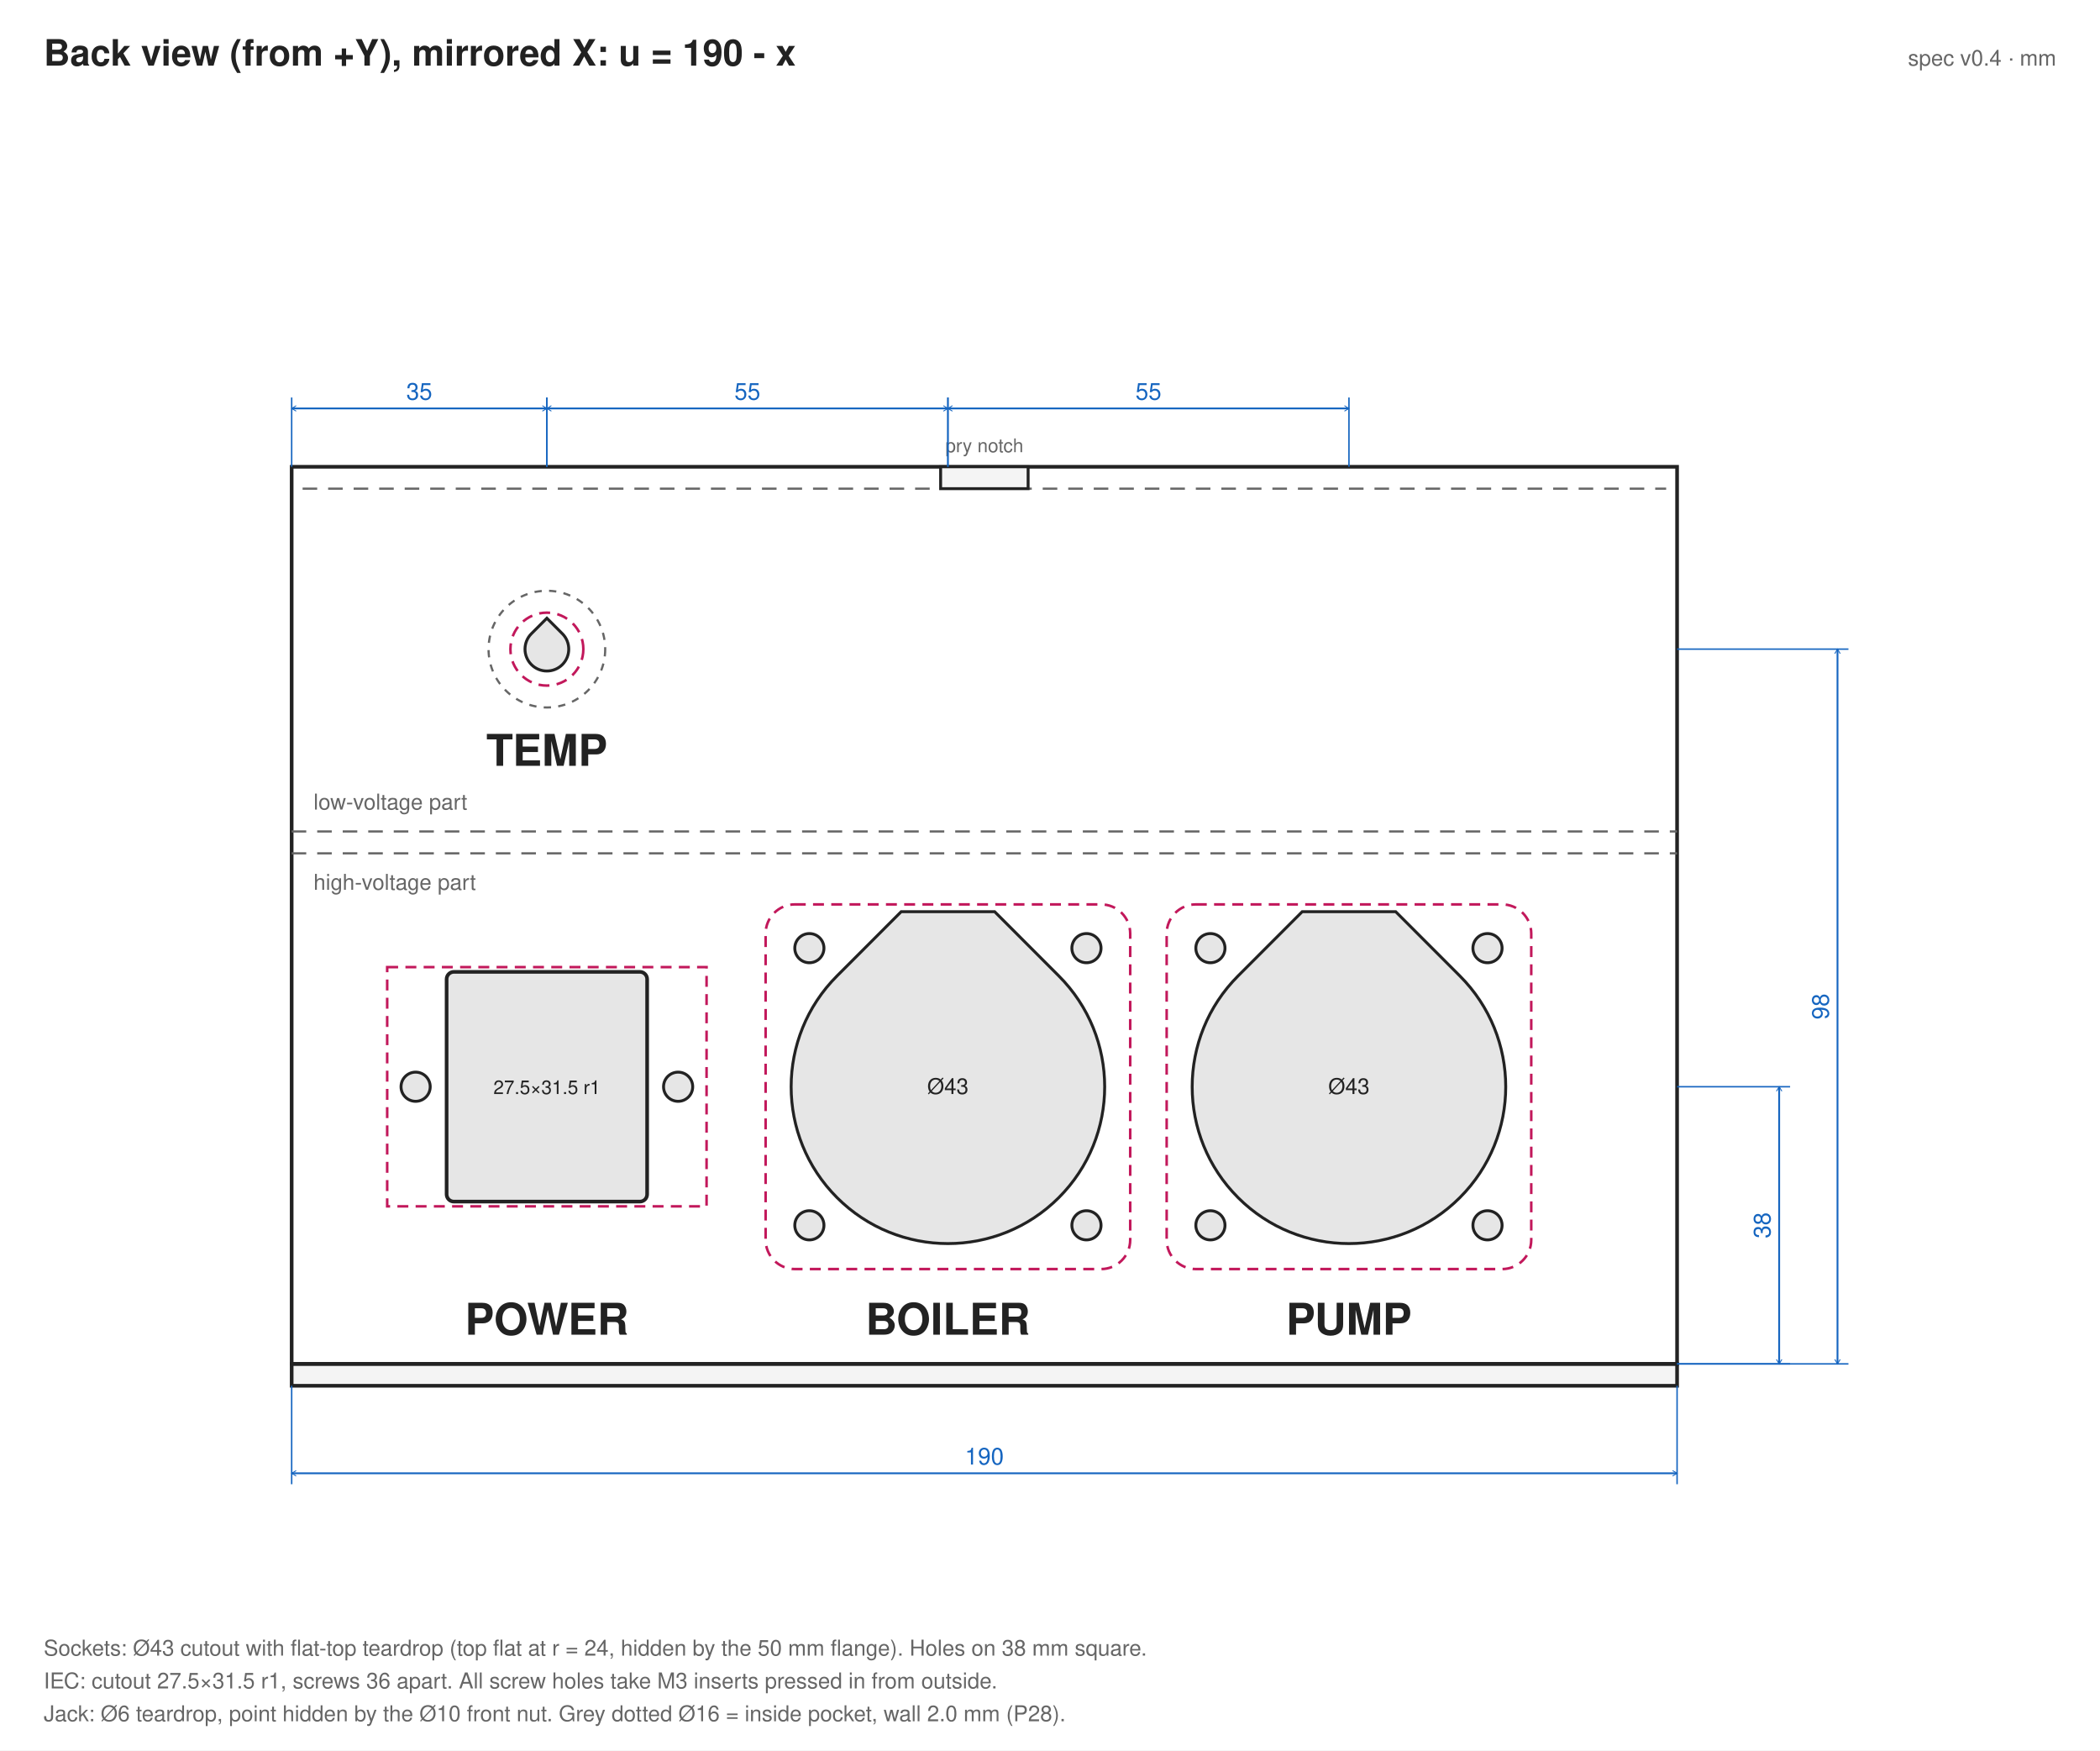
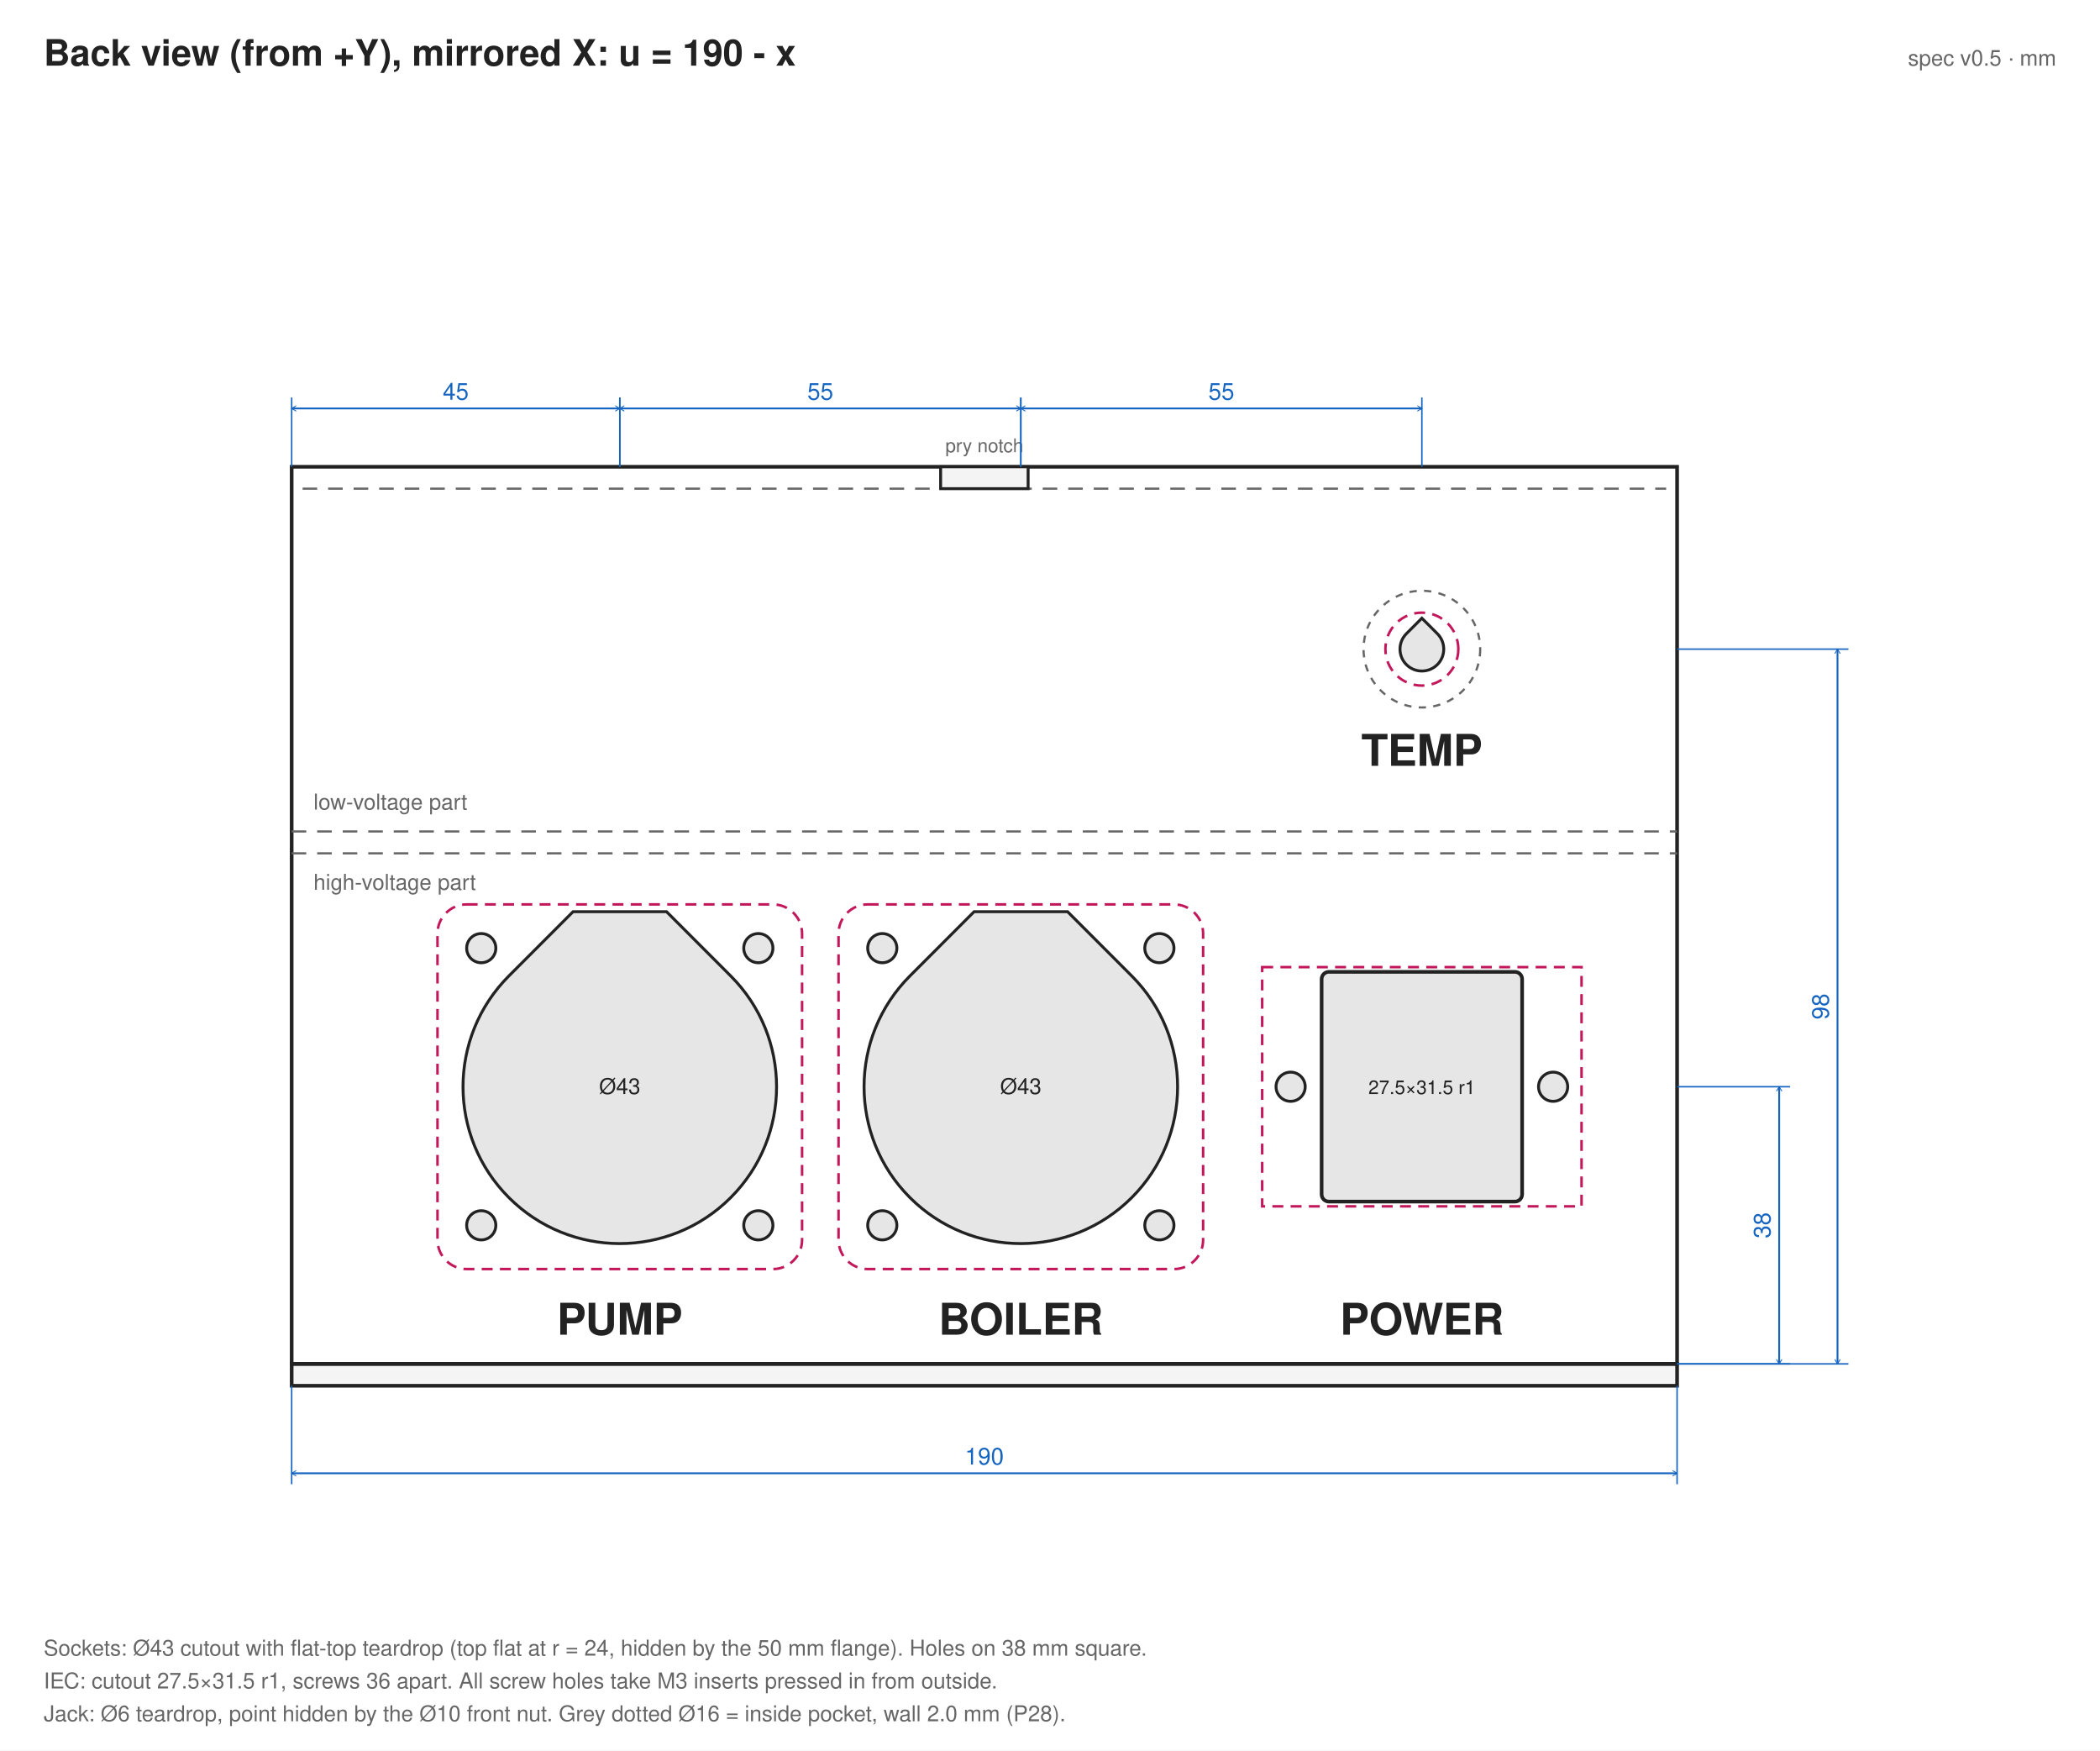
<svg xmlns="http://www.w3.org/2000/svg" width="864" height="720" viewBox="0 0 288.00 240.00">
  <defs>
    <marker id="a" viewBox="0 0 10 10" refX="5" refY="5" markerWidth="5" markerHeight="5" orient="auto-start-reverse">
      <path d="M0,2 L5,5 L0,8" fill="none" stroke="#1565c0" />
    </marker>
  </defs>
  <rect width="100%" height="100%" fill="#fff" />
  <text x="6" y="9" font-size="5" font-weight="bold" font-family="Helvetica, Arial, sans-serif" fill="#222">Back view (from +Y), mirrored X: u = 190 - x</text>
-   <text x="282.00" y="9" font-size="3" text-anchor="end" fill="#666" font-family="Helvetica, Arial, sans-serif">spec v0.4 · mm</text>
+   <text x="282.00" y="9" font-size="3" text-anchor="end" fill="#666" font-family="Helvetica, Arial, sans-serif">spec v0.5 · mm</text>
  <rect x="40.00" y="187.00" width="190.00" height="3.00" rx="0" fill="#f4f4f4" stroke="#222" stroke-width="0.5" />
  <rect x="40.00" y="64.00" width="190.00" height="123.00" rx="0" fill="none" stroke="#222" stroke-width="0.5" />
  <line x1="41.50" y1="67.00" x2="228.50" y2="67.00" stroke="#666" stroke-width="0.3" stroke-dasharray="2 1.5" />
  <rect x="129.00" y="64.00" width="12.00" height="3.00" rx="0" fill="#f4f4f4" stroke="#222" stroke-width="0.4" />
  <text x="135.00" y="62.00" font-size="2.6" fill="#666" text-anchor="middle" font-weight="normal" font-family="Helvetica, Arial, sans-serif">pry notch</text>
  <line x1="40.00" y1="117.00" x2="230.00" y2="117.00" stroke="#666" stroke-width="0.3" stroke-dasharray="2 1.5" />
  <line x1="40.00" y1="114.00" x2="230.00" y2="114.00" stroke="#666" stroke-width="0.3" stroke-dasharray="2 1.5" />
  <text x="43.00" y="111.00" font-size="3" fill="#666" text-anchor="start" font-weight="normal" font-family="Helvetica, Arial, sans-serif">low-voltage part</text>
  <text x="43.00" y="122.00" font-size="3" fill="#666" text-anchor="start" font-weight="normal" font-family="Helvetica, Arial, sans-serif">high-voltage part</text>
-   <rect x="53.10" y="132.60" width="43.80" height="32.80" rx="0" fill="none" stroke="#c2185b" stroke-width="0.35" stroke-dasharray="1.5 1" />
-   <rect x="61.25" y="133.25" width="27.50" height="31.50" rx="1" fill="#e6e6e6" stroke="#222" stroke-width="0.5" />
-   <circle cx="57.00" cy="149.00" r="2" fill="#e6e6e6" stroke="#222" stroke-width="0.4" />
-   <circle cx="93.00" cy="149.00" r="2" fill="#e6e6e6" stroke="#222" stroke-width="0.4" />
-   <text x="75.00" y="150.00" font-size="2.6" fill="#222" text-anchor="middle" font-weight="normal" font-family="Helvetica, Arial, sans-serif">27.5×31.5 r1</text>
-   <text x="75.00" y="183.00" font-size="6" fill="#222" text-anchor="middle" font-weight="bold" font-family="Helvetica, Arial, sans-serif">POWER</text>
-   <rect x="105.00" y="124.00" width="50.00" height="50.00" rx="4" fill="none" stroke="#c2185b" stroke-width="0.35" stroke-dasharray="1.5 1" />
-   <path d="M114.80,133.80 L123.59,125.00 L136.41,125.00 L145.20,133.80 A21.5,21.5 0 1 1 114.80,133.80 Z" fill="#e6e6e6" stroke="#222" stroke-width="0.4" />
-   <circle cx="111.00" cy="168.00" r="2" fill="#e6e6e6" stroke="#222" stroke-width="0.4" />
-   <circle cx="111.00" cy="130.00" r="2" fill="#e6e6e6" stroke="#222" stroke-width="0.4" />
-   <circle cx="149.00" cy="168.00" r="2" fill="#e6e6e6" stroke="#222" stroke-width="0.4" />
-   <circle cx="149.00" cy="130.00" r="2" fill="#e6e6e6" stroke="#222" stroke-width="0.4" />
-   <text x="130.00" y="150.00" font-size="3" fill="#222" text-anchor="middle" font-weight="normal" font-family="Helvetica, Arial, sans-serif">Ø43</text>
-   <text x="130.00" y="183.00" font-size="6" fill="#222" text-anchor="middle" font-weight="bold" font-family="Helvetica, Arial, sans-serif">BOILER</text>
-   <rect x="160.00" y="124.00" width="50.00" height="50.00" rx="4" fill="none" stroke="#c2185b" stroke-width="0.35" stroke-dasharray="1.5 1" />
-   <path d="M169.80,133.80 L178.59,125.00 L191.41,125.00 L200.20,133.80 A21.5,21.5 0 1 1 169.80,133.80 Z" fill="#e6e6e6" stroke="#222" stroke-width="0.4" />
-   <circle cx="166.00" cy="168.00" r="2" fill="#e6e6e6" stroke="#222" stroke-width="0.4" />
-   <circle cx="166.00" cy="130.00" r="2" fill="#e6e6e6" stroke="#222" stroke-width="0.4" />
-   <circle cx="204.00" cy="168.00" r="2" fill="#e6e6e6" stroke="#222" stroke-width="0.4" />
-   <circle cx="204.00" cy="130.00" r="2" fill="#e6e6e6" stroke="#222" stroke-width="0.4" />
-   <text x="185.00" y="150.00" font-size="3" fill="#222" text-anchor="middle" font-weight="normal" font-family="Helvetica, Arial, sans-serif">Ø43</text>
-   <text x="185.00" y="183.00" font-size="6" fill="#222" text-anchor="middle" font-weight="bold" font-family="Helvetica, Arial, sans-serif">PUMP</text>
-   <circle cx="75.00" cy="89.00" r="8.0" fill="none" stroke="#666" stroke-width="0.3" stroke-dasharray="1 1" />
-   <circle cx="75.00" cy="89.00" r="5.0" fill="none" stroke="#c2185b" stroke-width="0.35" stroke-dasharray="1.5 1" />
-   <path d="M72.88,86.88 L75.00,84.76 L77.12,86.88 A3.0,3.0 0 1 1 72.88,86.88 Z" fill="#e6e6e6" stroke="#222" stroke-width="0.4" />
-   <text x="75.00" y="105.00" font-size="6" fill="#222" text-anchor="middle" font-weight="bold" font-family="Helvetica, Arial, sans-serif">TEMP</text>
+   <rect x="173.10" y="132.60" width="43.80" height="32.80" rx="0" fill="none" stroke="#c2185b" stroke-width="0.35" stroke-dasharray="1.5 1" />
+   <rect x="181.25" y="133.25" width="27.50" height="31.50" rx="1" fill="#e6e6e6" stroke="#222" stroke-width="0.5" />
+   <circle cx="177.00" cy="149.00" r="2" fill="#e6e6e6" stroke="#222" stroke-width="0.4" />
+   <circle cx="213.00" cy="149.00" r="2" fill="#e6e6e6" stroke="#222" stroke-width="0.4" />
+   <text x="195.00" y="150.00" font-size="2.6" fill="#222" text-anchor="middle" font-weight="normal" font-family="Helvetica, Arial, sans-serif">27.5×31.5 r1</text>
+   <text x="195.00" y="183.00" font-size="6" fill="#222" text-anchor="middle" font-weight="bold" font-family="Helvetica, Arial, sans-serif">POWER</text>
+   <rect x="115.00" y="124.00" width="50.00" height="50.00" rx="4" fill="none" stroke="#c2185b" stroke-width="0.35" stroke-dasharray="1.5 1" />
+   <path d="M124.80,133.80 L133.59,125.00 L146.41,125.00 L155.20,133.80 A21.5,21.5 0 1 1 124.80,133.80 Z" fill="#e6e6e6" stroke="#222" stroke-width="0.4" />
+   <circle cx="121.00" cy="168.00" r="2" fill="#e6e6e6" stroke="#222" stroke-width="0.4" />
+   <circle cx="121.00" cy="130.00" r="2" fill="#e6e6e6" stroke="#222" stroke-width="0.4" />
+   <circle cx="159.00" cy="168.00" r="2" fill="#e6e6e6" stroke="#222" stroke-width="0.4" />
+   <circle cx="159.00" cy="130.00" r="2" fill="#e6e6e6" stroke="#222" stroke-width="0.4" />
+   <text x="140.00" y="150.00" font-size="3" fill="#222" text-anchor="middle" font-weight="normal" font-family="Helvetica, Arial, sans-serif">Ø43</text>
+   <text x="140.00" y="183.00" font-size="6" fill="#222" text-anchor="middle" font-weight="bold" font-family="Helvetica, Arial, sans-serif">BOILER</text>
+   <rect x="60.00" y="124.00" width="50.00" height="50.00" rx="4" fill="none" stroke="#c2185b" stroke-width="0.35" stroke-dasharray="1.5 1" />
+   <path d="M69.80,133.80 L78.59,125.00 L91.41,125.00 L100.20,133.80 A21.5,21.5 0 1 1 69.80,133.80 Z" fill="#e6e6e6" stroke="#222" stroke-width="0.4" />
+   <circle cx="66.00" cy="168.00" r="2" fill="#e6e6e6" stroke="#222" stroke-width="0.4" />
+   <circle cx="66.00" cy="130.00" r="2" fill="#e6e6e6" stroke="#222" stroke-width="0.4" />
+   <circle cx="104.00" cy="168.00" r="2" fill="#e6e6e6" stroke="#222" stroke-width="0.4" />
+   <circle cx="104.00" cy="130.00" r="2" fill="#e6e6e6" stroke="#222" stroke-width="0.4" />
+   <text x="85.00" y="150.00" font-size="3" fill="#222" text-anchor="middle" font-weight="normal" font-family="Helvetica, Arial, sans-serif">Ø43</text>
+   <text x="85.00" y="183.00" font-size="6" fill="#222" text-anchor="middle" font-weight="bold" font-family="Helvetica, Arial, sans-serif">PUMP</text>
+   <circle cx="195.00" cy="89.00" r="8.0" fill="none" stroke="#666" stroke-width="0.3" stroke-dasharray="1 1" />
+   <circle cx="195.00" cy="89.00" r="5.0" fill="none" stroke="#c2185b" stroke-width="0.35" stroke-dasharray="1.5 1" />
+   <path d="M192.88,86.88 L195.00,84.76 L197.12,86.88 A3.0,3.0 0 1 1 192.88,86.88 Z" fill="#e6e6e6" stroke="#222" stroke-width="0.4" />
+   <text x="195.00" y="105.00" font-size="6" fill="#222" text-anchor="middle" font-weight="bold" font-family="Helvetica, Arial, sans-serif">TEMP</text>
  <line x1="40.00" y1="190.00" x2="40.00" y2="203.50" stroke="#1565c0" stroke-width="0.2" />
  <line x1="230.00" y1="190.00" x2="230.00" y2="203.50" stroke="#1565c0" stroke-width="0.2" />
  <line x1="40.00" y1="202.00" x2="230.00" y2="202.00" stroke="#1565c0" stroke-width="0.25" marker-start="url(#a)" marker-end="url(#a)" />
  <text x="135.00" y="200.80" font-size="3.2" fill="#1565c0" text-anchor="middle" font-weight="normal" font-family="Helvetica, Arial, sans-serif">190</text>
  <line x1="40.00" y1="64.00" x2="40.00" y2="54.50" stroke="#1565c0" stroke-width="0.2" />
-   <line x1="75.00" y1="64.00" x2="75.00" y2="54.50" stroke="#1565c0" stroke-width="0.2" />
-   <line x1="40.00" y1="56.00" x2="75.00" y2="56.00" stroke="#1565c0" stroke-width="0.25" marker-start="url(#a)" marker-end="url(#a)" />
-   <text x="57.50" y="54.80" font-size="3.2" fill="#1565c0" text-anchor="middle" font-weight="normal" font-family="Helvetica, Arial, sans-serif">35</text>
-   <line x1="75.00" y1="64.00" x2="75.00" y2="54.50" stroke="#1565c0" stroke-width="0.2" />
-   <line x1="130.00" y1="64.00" x2="130.00" y2="54.50" stroke="#1565c0" stroke-width="0.2" />
-   <line x1="75.00" y1="56.00" x2="130.00" y2="56.00" stroke="#1565c0" stroke-width="0.25" marker-start="url(#a)" marker-end="url(#a)" />
-   <text x="102.50" y="54.80" font-size="3.2" fill="#1565c0" text-anchor="middle" font-weight="normal" font-family="Helvetica, Arial, sans-serif">55</text>
-   <line x1="130.00" y1="64.00" x2="130.00" y2="54.50" stroke="#1565c0" stroke-width="0.2" />
-   <line x1="185.00" y1="64.00" x2="185.00" y2="54.50" stroke="#1565c0" stroke-width="0.2" />
-   <line x1="130.00" y1="56.00" x2="185.00" y2="56.00" stroke="#1565c0" stroke-width="0.25" marker-start="url(#a)" marker-end="url(#a)" />
-   <text x="157.50" y="54.80" font-size="3.2" fill="#1565c0" text-anchor="middle" font-weight="normal" font-family="Helvetica, Arial, sans-serif">55</text>
+   <line x1="85.00" y1="64.00" x2="85.00" y2="54.50" stroke="#1565c0" stroke-width="0.2" />
+   <line x1="40.00" y1="56.00" x2="85.00" y2="56.00" stroke="#1565c0" stroke-width="0.25" marker-start="url(#a)" marker-end="url(#a)" />
+   <text x="62.50" y="54.80" font-size="3.2" fill="#1565c0" text-anchor="middle" font-weight="normal" font-family="Helvetica, Arial, sans-serif">45</text>
+   <line x1="85.00" y1="64.00" x2="85.00" y2="54.50" stroke="#1565c0" stroke-width="0.2" />
+   <line x1="140.00" y1="64.00" x2="140.00" y2="54.50" stroke="#1565c0" stroke-width="0.2" />
+   <line x1="85.00" y1="56.00" x2="140.00" y2="56.00" stroke="#1565c0" stroke-width="0.25" marker-start="url(#a)" marker-end="url(#a)" />
+   <text x="112.50" y="54.80" font-size="3.2" fill="#1565c0" text-anchor="middle" font-weight="normal" font-family="Helvetica, Arial, sans-serif">55</text>
+   <line x1="140.00" y1="64.00" x2="140.00" y2="54.50" stroke="#1565c0" stroke-width="0.2" />
+   <line x1="195.00" y1="64.00" x2="195.00" y2="54.50" stroke="#1565c0" stroke-width="0.2" />
+   <line x1="140.00" y1="56.00" x2="195.00" y2="56.00" stroke="#1565c0" stroke-width="0.25" marker-start="url(#a)" marker-end="url(#a)" />
+   <text x="167.50" y="54.80" font-size="3.2" fill="#1565c0" text-anchor="middle" font-weight="normal" font-family="Helvetica, Arial, sans-serif">55</text>
  <line x1="230.00" y1="187.00" x2="245.50" y2="187.00" stroke="#1565c0" stroke-width="0.2" />
  <line x1="230.00" y1="149.00" x2="245.50" y2="149.00" stroke="#1565c0" stroke-width="0.2" />
  <line x1="244.00" y1="187.00" x2="244.00" y2="149.00" stroke="#1565c0" stroke-width="0.25" marker-start="url(#a)" marker-end="url(#a)" />
  <text x="242.80" y="168.00" font-size="3.2" fill="#1565c0" text-anchor="middle" font-weight="normal" font-family="Helvetica, Arial, sans-serif" transform="rotate(-90 242.80 168.00)">38</text>
  <line x1="230.00" y1="187.00" x2="253.50" y2="187.00" stroke="#1565c0" stroke-width="0.2" />
  <line x1="230.00" y1="89.00" x2="253.50" y2="89.00" stroke="#1565c0" stroke-width="0.2" />
  <line x1="252.00" y1="187.00" x2="252.00" y2="89.00" stroke="#1565c0" stroke-width="0.25" marker-start="url(#a)" marker-end="url(#a)" />
  <text x="250.80" y="138.00" font-size="3.2" fill="#1565c0" text-anchor="middle" font-weight="normal" font-family="Helvetica, Arial, sans-serif" transform="rotate(-90 250.80 138.00)">98</text>
  <text x="6" y="236.00" font-size="3" fill="#666" font-family="Helvetica, Arial, sans-serif">Jack: Ø6 teardrop, point hidden by the Ø10 front nut. Grey dotted Ø16 = inside pocket, wall 2.0 mm (P28).</text>
  <text x="6" y="231.50" font-size="3" fill="#666" font-family="Helvetica, Arial, sans-serif">IEC: cutout 27.5×31.5 r1, screws 36 apart. All screw holes take M3 inserts pressed in from outside.</text>
  <text x="6" y="227.00" font-size="3" fill="#666" font-family="Helvetica, Arial, sans-serif">Sockets: Ø43 cutout with flat-top teardrop (top flat at r = 24, hidden by the 50 mm flange). Holes on 38 mm square.</text>
</svg>
